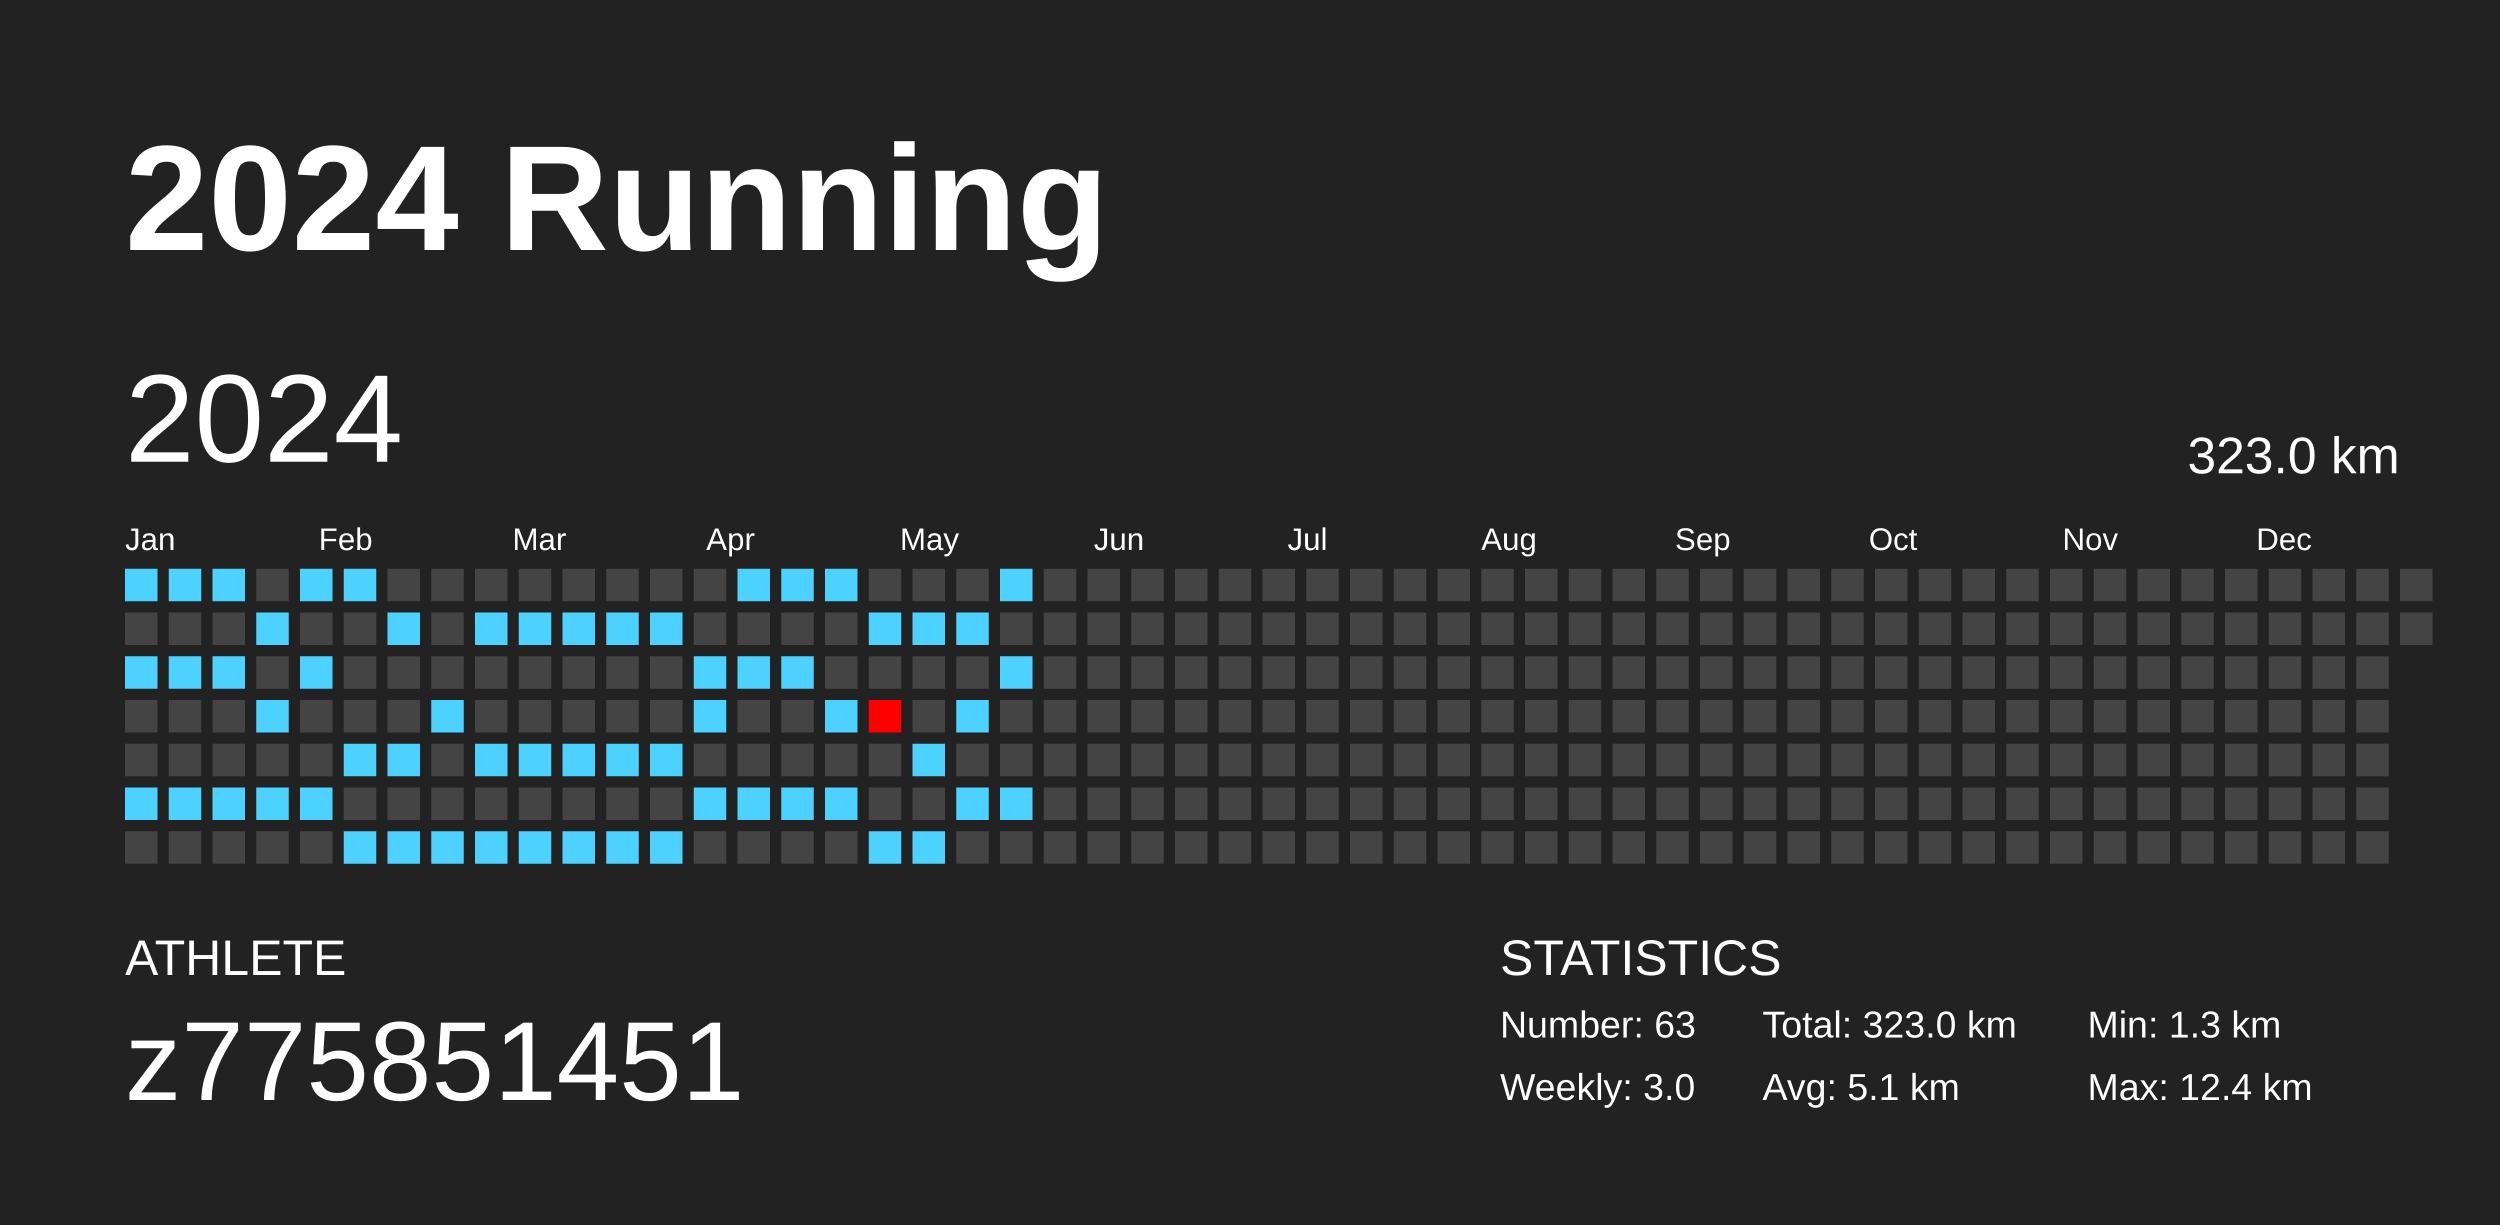
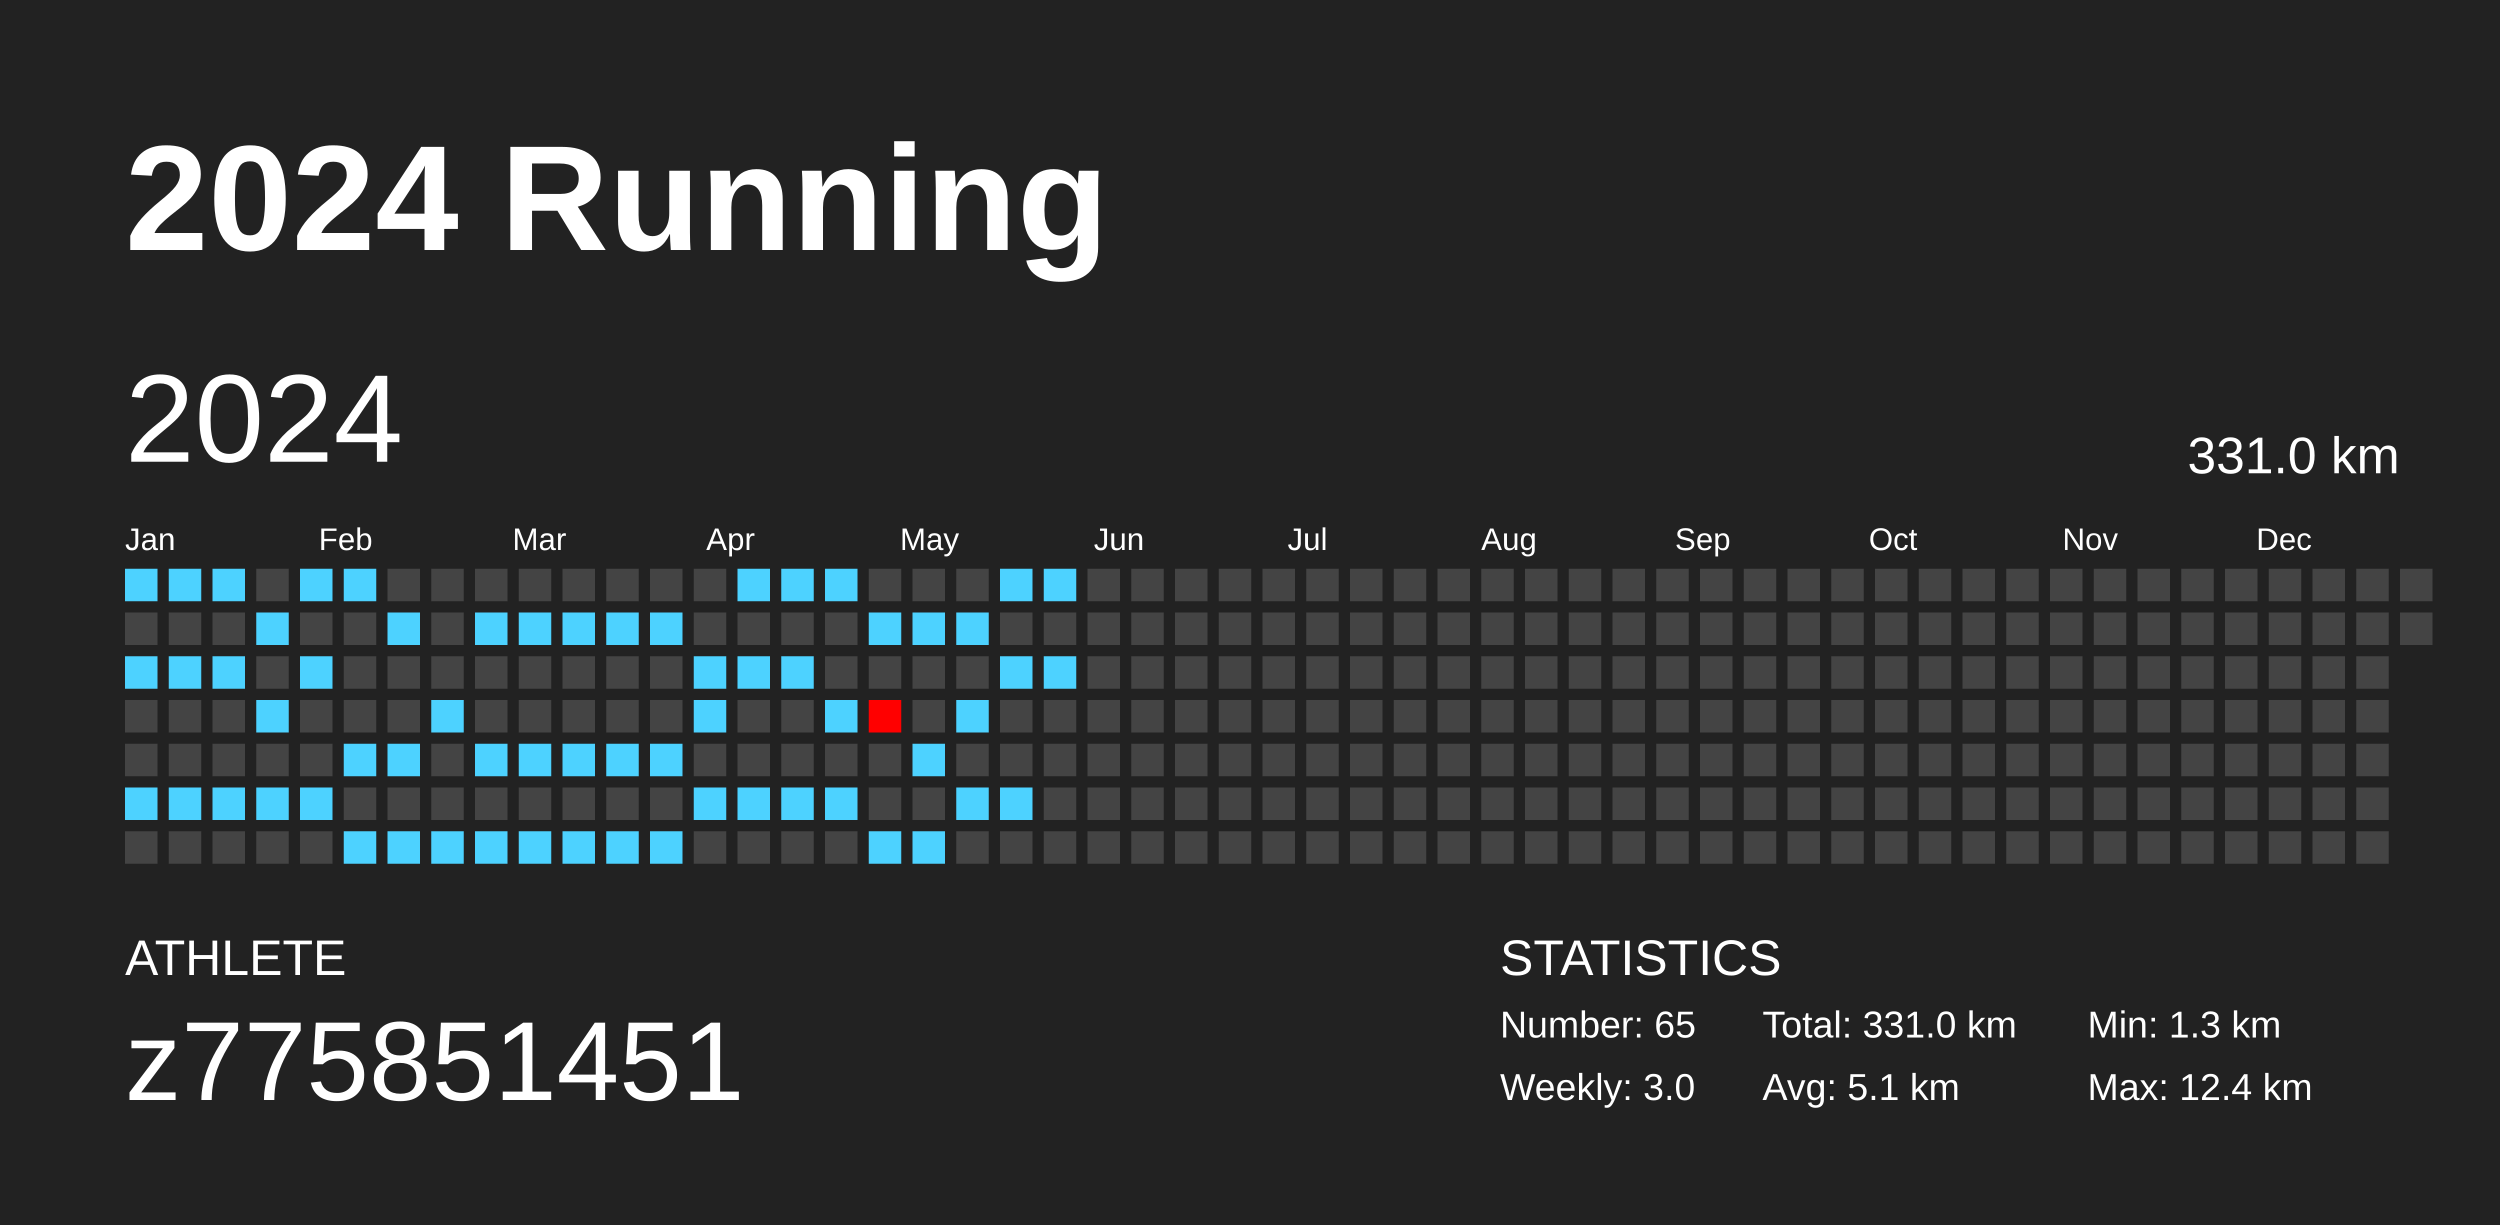
<svg xmlns="http://www.w3.org/2000/svg" baseProfile="full" height="98mm" version="1.1" viewBox="0,0,200,98" width="200mm">
  <defs />
  <rect fill="#222222" height="98" width="200" x="0" y="0" />
  <text fill="#FFFFFF" style="font-size:12px; font-family:Arial; font-weight:bold;" x="10" y="20">2024 Running</text>
  <text fill="#FFFFFF" style="font-size:4px; font-family:Arial" x="10" y="78">ATHLETE</text>
  <text fill="#FFFFFF" style="font-size:9px; font-family:Arial" x="10" y="88">z775851451</text>
  <text fill="#FFFFFF" style="font-size:4px; font-family:Arial" x="120" y="78">STATISTICS</text>
-   <text fill="#FFFFFF" style="font-size:3px; font-family:Arial" x="120" y="83">Number: 63</text>
+   <text fill="#FFFFFF" style="font-size:3px; font-family:Arial" x="120" y="83">Number: 65</text>
  <text fill="#FFFFFF" style="font-size:3px; font-family:Arial" x="120" y="88">Weekly: 3.0</text>
-   <text fill="#FFFFFF" style="font-size:3px; font-family:Arial" x="141" y="83">Total: 323.0 km</text>
+   <text fill="#FFFFFF" style="font-size:3px; font-family:Arial" x="141" y="83">Total: 331.0 km</text>
  <text fill="#FFFFFF" style="font-size:3px; font-family:Arial" x="141" y="88">Avg: 5.1 km</text>
  <text fill="#FFFFFF" style="font-size:3px; font-family:Arial" x="167" y="83">Min: 1.3 km</text>
  <text fill="#FFFFFF" style="font-size:3px; font-family:Arial" x="167" y="88">Max: 12.4 km</text>
  <text dominant-baseline="hanging" fill="#FFFFFF" style="font-size:10.0px; font-family:Arial;" x="10" y="30">2024</text>
-   <text dominant-baseline="hanging" fill="#FFFFFF" style="font-size:4.125px; font-family:Arial;" x="175" y="35">323.0 km</text>
+   <text dominant-baseline="hanging" fill="#FFFFFF" style="font-size:4.125px; font-family:Arial;" x="175" y="35">331.0 km</text>
  <text fill="#FFFFFF" style="font-size:2.5px; font-family:Arial" x="10.0" y="44">Jan</text>
  <text fill="#FFFFFF" style="font-size:2.5px; font-family:Arial" x="25.5" y="44">Feb</text>
  <text fill="#FFFFFF" style="font-size:2.5px; font-family:Arial" x="41.0" y="44">Mar</text>
  <text fill="#FFFFFF" style="font-size:2.5px; font-family:Arial" x="56.5" y="44">Apr</text>
  <text fill="#FFFFFF" style="font-size:2.5px; font-family:Arial" x="72.0" y="44">May</text>
  <text fill="#FFFFFF" style="font-size:2.5px; font-family:Arial" x="87.5" y="44">Jun</text>
  <text fill="#FFFFFF" style="font-size:2.5px; font-family:Arial" x="103.0" y="44">Jul</text>
  <text fill="#FFFFFF" style="font-size:2.5px; font-family:Arial" x="118.5" y="44">Aug</text>
  <text fill="#FFFFFF" style="font-size:2.5px; font-family:Arial" x="134.0" y="44">Sep</text>
  <text fill="#FFFFFF" style="font-size:2.5px; font-family:Arial" x="149.5" y="44">Oct</text>
  <text fill="#FFFFFF" style="font-size:2.5px; font-family:Arial" x="165.0" y="44">Nov</text>
  <text fill="#FFFFFF" style="font-size:2.5px; font-family:Arial" x="180.5" y="44">Dec</text>
  <rect fill="#4dd2ff" height="2.6" width="2.6" x="10.0" y="45.5" />
  <rect fill="#444444" height="2.6" width="2.6" x="10.0" y="49.0" />
  <rect fill="#4dd2ff" height="2.6" width="2.6" x="10.0" y="52.5" />
  <rect fill="#444444" height="2.6" width="2.6" x="10.0" y="56.0" />
  <rect fill="#444444" height="2.6" width="2.6" x="10.0" y="59.5" />
  <rect fill="#4dd2ff" height="2.6" width="2.6" x="10.0" y="63.0" />
  <rect fill="#444444" height="2.6" width="2.6" x="10.0" y="66.5" />
  <rect fill="#4dd2ff" height="2.6" width="2.6" x="13.5" y="45.5" />
  <rect fill="#444444" height="2.6" width="2.6" x="13.5" y="49.0" />
  <rect fill="#4dd2ff" height="2.6" width="2.6" x="13.5" y="52.5" />
  <rect fill="#444444" height="2.6" width="2.6" x="13.5" y="56.0" />
  <rect fill="#444444" height="2.6" width="2.6" x="13.5" y="59.5" />
  <rect fill="#4dd2ff" height="2.6" width="2.6" x="13.5" y="63.0" />
  <rect fill="#444444" height="2.6" width="2.6" x="13.5" y="66.5" />
  <rect fill="#4dd2ff" height="2.6" width="2.6" x="17.0" y="45.5" />
  <rect fill="#444444" height="2.6" width="2.6" x="17.0" y="49.0" />
  <rect fill="#4dd2ff" height="2.6" width="2.6" x="17.0" y="52.5" />
  <rect fill="#444444" height="2.6" width="2.6" x="17.0" y="56.0" />
  <rect fill="#444444" height="2.6" width="2.6" x="17.0" y="59.5" />
  <rect fill="#4dd2ff" height="2.6" width="2.6" x="17.0" y="63.0" />
  <rect fill="#444444" height="2.6" width="2.6" x="17.0" y="66.5" />
  <rect fill="#444444" height="2.6" width="2.6" x="20.5" y="45.5" />
  <rect fill="#4dd2ff" height="2.6" width="2.6" x="20.5" y="49.0" />
  <rect fill="#444444" height="2.6" width="2.6" x="20.5" y="52.5" />
  <rect fill="#4dd2ff" height="2.6" width="2.6" x="20.5" y="56.0" />
  <rect fill="#444444" height="2.6" width="2.6" x="20.5" y="59.5" />
  <rect fill="#4dd2ff" height="2.6" width="2.6" x="20.5" y="63.0" />
  <rect fill="#444444" height="2.6" width="2.6" x="20.5" y="66.5" />
  <rect fill="#4dd2ff" height="2.6" width="2.6" x="24.0" y="45.5" />
  <rect fill="#444444" height="2.6" width="2.6" x="24.0" y="49.0" />
  <rect fill="#4dd2ff" height="2.6" width="2.6" x="24.0" y="52.5" />
  <rect fill="#444444" height="2.6" width="2.6" x="24.0" y="56.0" />
  <rect fill="#444444" height="2.6" width="2.6" x="24.0" y="59.5" />
  <rect fill="#4dd2ff" height="2.6" width="2.6" x="24.0" y="63.0" />
  <rect fill="#444444" height="2.6" width="2.6" x="24.0" y="66.5" />
  <rect fill="#4dd2ff" height="2.6" width="2.6" x="27.5" y="45.5" />
  <rect fill="#444444" height="2.6" width="2.6" x="27.5" y="49.0" />
  <rect fill="#444444" height="2.6" width="2.6" x="27.5" y="52.5" />
  <rect fill="#444444" height="2.6" width="2.6" x="27.5" y="56.0" />
  <rect fill="#4dd2ff" height="2.6" width="2.6" x="27.5" y="59.5" />
  <rect fill="#444444" height="2.6" width="2.6" x="27.5" y="63.0" />
  <rect fill="#4dd2ff" height="2.6" width="2.6" x="27.5" y="66.5" />
  <rect fill="#444444" height="2.6" width="2.6" x="31.0" y="45.5" />
  <rect fill="#4dd2ff" height="2.6" width="2.6" x="31.0" y="49.0" />
  <rect fill="#444444" height="2.6" width="2.6" x="31.0" y="52.5" />
  <rect fill="#444444" height="2.6" width="2.6" x="31.0" y="56.0" />
  <rect fill="#4dd2ff" height="2.6" width="2.6" x="31.0" y="59.5" />
  <rect fill="#444444" height="2.6" width="2.6" x="31.0" y="63.0" />
  <rect fill="#4dd2ff" height="2.6" width="2.6" x="31.0" y="66.5" />
  <rect fill="#444444" height="2.6" width="2.6" x="34.5" y="45.5" />
  <rect fill="#444444" height="2.6" width="2.6" x="34.5" y="49.0" />
  <rect fill="#444444" height="2.6" width="2.6" x="34.5" y="52.5" />
  <rect fill="#4dd2ff" height="2.6" width="2.6" x="34.5" y="56.0" />
  <rect fill="#444444" height="2.6" width="2.6" x="34.5" y="59.5" />
  <rect fill="#444444" height="2.6" width="2.6" x="34.5" y="63.0" />
  <rect fill="#4dd2ff" height="2.6" width="2.6" x="34.5" y="66.5" />
  <rect fill="#444444" height="2.6" width="2.6" x="38.0" y="45.5" />
  <rect fill="#4dd2ff" height="2.6" width="2.6" x="38.0" y="49.0" />
  <rect fill="#444444" height="2.6" width="2.6" x="38.0" y="52.5" />
  <rect fill="#444444" height="2.6" width="2.6" x="38.0" y="56.0" />
  <rect fill="#4dd2ff" height="2.6" width="2.6" x="38.0" y="59.5" />
  <rect fill="#444444" height="2.6" width="2.6" x="38.0" y="63.0" />
  <rect fill="#4dd2ff" height="2.6" width="2.6" x="38.0" y="66.5" />
  <rect fill="#444444" height="2.6" width="2.6" x="41.5" y="45.5" />
  <rect fill="#4dd2ff" height="2.6" width="2.6" x="41.5" y="49.0" />
  <rect fill="#444444" height="2.6" width="2.6" x="41.5" y="52.5" />
  <rect fill="#444444" height="2.6" width="2.6" x="41.5" y="56.0" />
  <rect fill="#4dd2ff" height="2.6" width="2.6" x="41.5" y="59.5" />
  <rect fill="#444444" height="2.6" width="2.6" x="41.5" y="63.0" />
  <rect fill="#4dd2ff" height="2.6" width="2.6" x="41.5" y="66.5" />
  <rect fill="#444444" height="2.6" width="2.6" x="45.0" y="45.5" />
  <rect fill="#4dd2ff" height="2.6" width="2.6" x="45.0" y="49.0" />
  <rect fill="#444444" height="2.6" width="2.6" x="45.0" y="52.5" />
  <rect fill="#444444" height="2.6" width="2.6" x="45.0" y="56.0" />
  <rect fill="#4dd2ff" height="2.6" width="2.6" x="45.0" y="59.5" />
  <rect fill="#444444" height="2.6" width="2.6" x="45.0" y="63.0" />
  <rect fill="#4dd2ff" height="2.6" width="2.6" x="45.0" y="66.5" />
  <rect fill="#444444" height="2.6" width="2.6" x="48.5" y="45.5" />
  <rect fill="#4dd2ff" height="2.6" width="2.6" x="48.5" y="49.0" />
  <rect fill="#444444" height="2.6" width="2.6" x="48.5" y="52.5" />
  <rect fill="#444444" height="2.6" width="2.6" x="48.5" y="56.0" />
  <rect fill="#4dd2ff" height="2.6" width="2.6" x="48.5" y="59.5" />
  <rect fill="#444444" height="2.6" width="2.6" x="48.5" y="63.0" />
  <rect fill="#4dd2ff" height="2.6" width="2.6" x="48.5" y="66.5" />
  <rect fill="#444444" height="2.6" width="2.6" x="52.0" y="45.5" />
  <rect fill="#4dd2ff" height="2.6" width="2.6" x="52.0" y="49.0" />
  <rect fill="#444444" height="2.6" width="2.6" x="52.0" y="52.5" />
  <rect fill="#444444" height="2.6" width="2.6" x="52.0" y="56.0" />
  <rect fill="#4dd2ff" height="2.6" width="2.6" x="52.0" y="59.5" />
  <rect fill="#444444" height="2.6" width="2.6" x="52.0" y="63.0" />
  <rect fill="#4dd2ff" height="2.6" width="2.6" x="52.0" y="66.5" />
  <rect fill="#444444" height="2.6" width="2.6" x="55.5" y="45.5" />
  <rect fill="#444444" height="2.6" width="2.6" x="55.5" y="49.0" />
  <rect fill="#4dd2ff" height="2.6" width="2.6" x="55.5" y="52.5" />
  <rect fill="#4dd2ff" height="2.6" width="2.6" x="55.5" y="56.0" />
  <rect fill="#444444" height="2.6" width="2.6" x="55.5" y="59.5" />
  <rect fill="#4dd2ff" height="2.6" width="2.6" x="55.5" y="63.0" />
  <rect fill="#444444" height="2.6" width="2.6" x="55.5" y="66.5" />
  <rect fill="#4dd2ff" height="2.6" width="2.6" x="59.0" y="45.5" />
  <rect fill="#444444" height="2.6" width="2.6" x="59.0" y="49.0" />
  <rect fill="#4dd2ff" height="2.6" width="2.6" x="59.0" y="52.5" />
  <rect fill="#444444" height="2.6" width="2.6" x="59.0" y="56.0" />
  <rect fill="#444444" height="2.6" width="2.6" x="59.0" y="59.5" />
  <rect fill="#4dd2ff" height="2.6" width="2.6" x="59.0" y="63.0" />
  <rect fill="#444444" height="2.6" width="2.6" x="59.0" y="66.5" />
  <rect fill="#4dd2ff" height="2.6" width="2.6" x="62.5" y="45.5" />
  <rect fill="#444444" height="2.6" width="2.6" x="62.5" y="49.0" />
  <rect fill="#4dd2ff" height="2.6" width="2.6" x="62.5" y="52.5" />
  <rect fill="#444444" height="2.6" width="2.6" x="62.5" y="56.0" />
  <rect fill="#444444" height="2.6" width="2.6" x="62.5" y="59.5" />
  <rect fill="#4dd2ff" height="2.6" width="2.6" x="62.5" y="63.0" />
  <rect fill="#444444" height="2.6" width="2.6" x="62.5" y="66.5" />
  <rect fill="#4dd2ff" height="2.6" width="2.6" x="66.0" y="45.5" />
  <rect fill="#444444" height="2.6" width="2.6" x="66.0" y="49.0" />
  <rect fill="#444444" height="2.6" width="2.6" x="66.0" y="52.5" />
  <rect fill="#4dd2ff" height="2.6" width="2.6" x="66.0" y="56.0" />
  <rect fill="#444444" height="2.6" width="2.6" x="66.0" y="59.5" />
  <rect fill="#4dd2ff" height="2.6" width="2.6" x="66.0" y="63.0" />
  <rect fill="#444444" height="2.6" width="2.6" x="66.0" y="66.5" />
  <rect fill="#444444" height="2.6" width="2.6" x="69.5" y="45.5" />
  <rect fill="#4dd2ff" height="2.6" width="2.6" x="69.5" y="49.0" />
  <rect fill="#444444" height="2.6" width="2.6" x="69.5" y="52.5" />
  <rect fill="#ff0000" height="2.6" width="2.6" x="69.5" y="56.0" />
  <rect fill="#444444" height="2.6" width="2.6" x="69.5" y="59.5" />
  <rect fill="#444444" height="2.6" width="2.6" x="69.5" y="63.0" />
  <rect fill="#4dd2ff" height="2.6" width="2.6" x="69.5" y="66.5" />
  <rect fill="#444444" height="2.6" width="2.6" x="73.0" y="45.5" />
  <rect fill="#4dd2ff" height="2.6" width="2.6" x="73.0" y="49.0" />
  <rect fill="#444444" height="2.6" width="2.6" x="73.0" y="52.5" />
  <rect fill="#444444" height="2.6" width="2.6" x="73.0" y="56.0" />
  <rect fill="#4dd2ff" height="2.6" width="2.6" x="73.0" y="59.5" />
  <rect fill="#444444" height="2.6" width="2.6" x="73.0" y="63.0" />
  <rect fill="#4dd2ff" height="2.6" width="2.6" x="73.0" y="66.5" />
  <rect fill="#444444" height="2.6" width="2.6" x="76.5" y="45.5" />
  <rect fill="#4dd2ff" height="2.6" width="2.6" x="76.5" y="49.0" />
  <rect fill="#444444" height="2.6" width="2.6" x="76.5" y="52.5" />
  <rect fill="#4dd2ff" height="2.6" width="2.6" x="76.5" y="56.0" />
  <rect fill="#444444" height="2.6" width="2.6" x="76.5" y="59.5" />
  <rect fill="#4dd2ff" height="2.6" width="2.6" x="76.5" y="63.0" />
  <rect fill="#444444" height="2.6" width="2.6" x="76.5" y="66.5" />
  <rect fill="#4dd2ff" height="2.6" width="2.6" x="80.0" y="45.5" />
  <rect fill="#444444" height="2.6" width="2.6" x="80.0" y="49.0" />
  <rect fill="#4dd2ff" height="2.6" width="2.6" x="80.0" y="52.5" />
  <rect fill="#444444" height="2.6" width="2.6" x="80.0" y="56.0" />
  <rect fill="#444444" height="2.6" width="2.6" x="80.0" y="59.5" />
  <rect fill="#4dd2ff" height="2.6" width="2.6" x="80.0" y="63.0" />
  <rect fill="#444444" height="2.6" width="2.6" x="80.0" y="66.5" />
-   <rect fill="#444444" height="2.6" width="2.6" x="83.5" y="45.5" />
+   <rect fill="#4dd2ff" height="2.6" width="2.6" x="83.5" y="45.5" />
  <rect fill="#444444" height="2.6" width="2.6" x="83.5" y="49.0" />
-   <rect fill="#444444" height="2.6" width="2.6" x="83.5" y="52.5" />
+   <rect fill="#4dd2ff" height="2.6" width="2.6" x="83.5" y="52.5" />
  <rect fill="#444444" height="2.6" width="2.6" x="83.5" y="56.0" />
  <rect fill="#444444" height="2.6" width="2.6" x="83.5" y="59.5" />
  <rect fill="#444444" height="2.6" width="2.6" x="83.5" y="63.0" />
  <rect fill="#444444" height="2.6" width="2.6" x="83.5" y="66.5" />
  <rect fill="#444444" height="2.6" width="2.6" x="87.0" y="45.5" />
  <rect fill="#444444" height="2.6" width="2.6" x="87.0" y="49.0" />
  <rect fill="#444444" height="2.6" width="2.6" x="87.0" y="52.5" />
  <rect fill="#444444" height="2.6" width="2.6" x="87.0" y="56.0" />
  <rect fill="#444444" height="2.6" width="2.6" x="87.0" y="59.5" />
  <rect fill="#444444" height="2.6" width="2.6" x="87.0" y="63.0" />
  <rect fill="#444444" height="2.6" width="2.6" x="87.0" y="66.5" />
  <rect fill="#444444" height="2.6" width="2.6" x="90.5" y="45.5" />
  <rect fill="#444444" height="2.6" width="2.6" x="90.5" y="49.0" />
  <rect fill="#444444" height="2.6" width="2.6" x="90.5" y="52.5" />
  <rect fill="#444444" height="2.6" width="2.6" x="90.5" y="56.0" />
  <rect fill="#444444" height="2.6" width="2.6" x="90.5" y="59.5" />
  <rect fill="#444444" height="2.6" width="2.6" x="90.5" y="63.0" />
  <rect fill="#444444" height="2.6" width="2.6" x="90.5" y="66.5" />
  <rect fill="#444444" height="2.6" width="2.6" x="94.0" y="45.5" />
  <rect fill="#444444" height="2.6" width="2.6" x="94.0" y="49.0" />
  <rect fill="#444444" height="2.6" width="2.6" x="94.0" y="52.5" />
  <rect fill="#444444" height="2.6" width="2.6" x="94.0" y="56.0" />
  <rect fill="#444444" height="2.6" width="2.6" x="94.0" y="59.5" />
  <rect fill="#444444" height="2.6" width="2.6" x="94.0" y="63.0" />
  <rect fill="#444444" height="2.6" width="2.6" x="94.0" y="66.5" />
  <rect fill="#444444" height="2.6" width="2.6" x="97.5" y="45.5" />
  <rect fill="#444444" height="2.6" width="2.6" x="97.5" y="49.0" />
  <rect fill="#444444" height="2.6" width="2.6" x="97.5" y="52.5" />
  <rect fill="#444444" height="2.6" width="2.6" x="97.5" y="56.0" />
  <rect fill="#444444" height="2.6" width="2.6" x="97.5" y="59.5" />
  <rect fill="#444444" height="2.6" width="2.6" x="97.5" y="63.0" />
  <rect fill="#444444" height="2.6" width="2.6" x="97.5" y="66.5" />
  <rect fill="#444444" height="2.6" width="2.6" x="101.0" y="45.5" />
  <rect fill="#444444" height="2.6" width="2.6" x="101.0" y="49.0" />
  <rect fill="#444444" height="2.6" width="2.6" x="101.0" y="52.5" />
  <rect fill="#444444" height="2.6" width="2.6" x="101.0" y="56.0" />
  <rect fill="#444444" height="2.6" width="2.6" x="101.0" y="59.5" />
  <rect fill="#444444" height="2.6" width="2.6" x="101.0" y="63.0" />
  <rect fill="#444444" height="2.6" width="2.6" x="101.0" y="66.5" />
  <rect fill="#444444" height="2.6" width="2.6" x="104.5" y="45.5" />
  <rect fill="#444444" height="2.6" width="2.6" x="104.5" y="49.0" />
  <rect fill="#444444" height="2.6" width="2.6" x="104.5" y="52.5" />
  <rect fill="#444444" height="2.6" width="2.6" x="104.5" y="56.0" />
  <rect fill="#444444" height="2.6" width="2.6" x="104.5" y="59.5" />
  <rect fill="#444444" height="2.6" width="2.6" x="104.5" y="63.0" />
  <rect fill="#444444" height="2.6" width="2.6" x="104.5" y="66.5" />
  <rect fill="#444444" height="2.6" width="2.6" x="108.0" y="45.5" />
  <rect fill="#444444" height="2.6" width="2.6" x="108.0" y="49.0" />
  <rect fill="#444444" height="2.6" width="2.6" x="108.0" y="52.5" />
  <rect fill="#444444" height="2.6" width="2.6" x="108.0" y="56.0" />
  <rect fill="#444444" height="2.6" width="2.6" x="108.0" y="59.5" />
  <rect fill="#444444" height="2.6" width="2.6" x="108.0" y="63.0" />
  <rect fill="#444444" height="2.6" width="2.6" x="108.0" y="66.5" />
  <rect fill="#444444" height="2.6" width="2.6" x="111.5" y="45.5" />
  <rect fill="#444444" height="2.6" width="2.6" x="111.5" y="49.0" />
  <rect fill="#444444" height="2.6" width="2.6" x="111.5" y="52.5" />
  <rect fill="#444444" height="2.6" width="2.6" x="111.5" y="56.0" />
  <rect fill="#444444" height="2.6" width="2.6" x="111.5" y="59.5" />
  <rect fill="#444444" height="2.6" width="2.6" x="111.5" y="63.0" />
  <rect fill="#444444" height="2.6" width="2.6" x="111.5" y="66.5" />
  <rect fill="#444444" height="2.6" width="2.6" x="115.0" y="45.5" />
  <rect fill="#444444" height="2.6" width="2.6" x="115.0" y="49.0" />
  <rect fill="#444444" height="2.6" width="2.6" x="115.0" y="52.5" />
  <rect fill="#444444" height="2.6" width="2.6" x="115.0" y="56.0" />
  <rect fill="#444444" height="2.6" width="2.6" x="115.0" y="59.5" />
  <rect fill="#444444" height="2.6" width="2.6" x="115.0" y="63.0" />
  <rect fill="#444444" height="2.6" width="2.6" x="115.0" y="66.5" />
  <rect fill="#444444" height="2.6" width="2.6" x="118.5" y="45.5" />
  <rect fill="#444444" height="2.6" width="2.6" x="118.5" y="49.0" />
  <rect fill="#444444" height="2.6" width="2.6" x="118.5" y="52.5" />
  <rect fill="#444444" height="2.6" width="2.6" x="118.5" y="56.0" />
  <rect fill="#444444" height="2.6" width="2.6" x="118.5" y="59.5" />
  <rect fill="#444444" height="2.6" width="2.6" x="118.5" y="63.0" />
  <rect fill="#444444" height="2.6" width="2.6" x="118.5" y="66.5" />
  <rect fill="#444444" height="2.6" width="2.6" x="122.0" y="45.5" />
  <rect fill="#444444" height="2.6" width="2.6" x="122.0" y="49.0" />
  <rect fill="#444444" height="2.6" width="2.6" x="122.0" y="52.5" />
  <rect fill="#444444" height="2.6" width="2.6" x="122.0" y="56.0" />
  <rect fill="#444444" height="2.6" width="2.6" x="122.0" y="59.5" />
  <rect fill="#444444" height="2.6" width="2.6" x="122.0" y="63.0" />
  <rect fill="#444444" height="2.6" width="2.6" x="122.0" y="66.5" />
  <rect fill="#444444" height="2.6" width="2.6" x="125.5" y="45.5" />
  <rect fill="#444444" height="2.6" width="2.6" x="125.5" y="49.0" />
  <rect fill="#444444" height="2.6" width="2.6" x="125.5" y="52.5" />
  <rect fill="#444444" height="2.6" width="2.6" x="125.5" y="56.0" />
  <rect fill="#444444" height="2.6" width="2.6" x="125.5" y="59.5" />
  <rect fill="#444444" height="2.6" width="2.6" x="125.5" y="63.0" />
  <rect fill="#444444" height="2.6" width="2.6" x="125.5" y="66.5" />
  <rect fill="#444444" height="2.6" width="2.6" x="129.0" y="45.5" />
  <rect fill="#444444" height="2.6" width="2.6" x="129.0" y="49.0" />
  <rect fill="#444444" height="2.6" width="2.6" x="129.0" y="52.5" />
  <rect fill="#444444" height="2.6" width="2.6" x="129.0" y="56.0" />
  <rect fill="#444444" height="2.6" width="2.6" x="129.0" y="59.5" />
  <rect fill="#444444" height="2.6" width="2.6" x="129.0" y="63.0" />
  <rect fill="#444444" height="2.6" width="2.6" x="129.0" y="66.5" />
  <rect fill="#444444" height="2.6" width="2.6" x="132.5" y="45.5" />
  <rect fill="#444444" height="2.6" width="2.6" x="132.5" y="49.0" />
  <rect fill="#444444" height="2.6" width="2.6" x="132.5" y="52.5" />
  <rect fill="#444444" height="2.6" width="2.6" x="132.5" y="56.0" />
  <rect fill="#444444" height="2.6" width="2.6" x="132.5" y="59.5" />
  <rect fill="#444444" height="2.6" width="2.6" x="132.5" y="63.0" />
  <rect fill="#444444" height="2.6" width="2.6" x="132.5" y="66.5" />
  <rect fill="#444444" height="2.6" width="2.6" x="136.0" y="45.5" />
  <rect fill="#444444" height="2.6" width="2.6" x="136.0" y="49.0" />
  <rect fill="#444444" height="2.6" width="2.6" x="136.0" y="52.5" />
  <rect fill="#444444" height="2.6" width="2.6" x="136.0" y="56.0" />
  <rect fill="#444444" height="2.6" width="2.6" x="136.0" y="59.5" />
  <rect fill="#444444" height="2.6" width="2.6" x="136.0" y="63.0" />
  <rect fill="#444444" height="2.6" width="2.6" x="136.0" y="66.5" />
  <rect fill="#444444" height="2.6" width="2.6" x="139.5" y="45.5" />
  <rect fill="#444444" height="2.6" width="2.6" x="139.5" y="49.0" />
  <rect fill="#444444" height="2.6" width="2.6" x="139.5" y="52.5" />
  <rect fill="#444444" height="2.6" width="2.6" x="139.5" y="56.0" />
  <rect fill="#444444" height="2.6" width="2.6" x="139.5" y="59.5" />
  <rect fill="#444444" height="2.6" width="2.6" x="139.5" y="63.0" />
  <rect fill="#444444" height="2.6" width="2.6" x="139.5" y="66.5" />
  <rect fill="#444444" height="2.6" width="2.6" x="143.0" y="45.5" />
  <rect fill="#444444" height="2.6" width="2.6" x="143.0" y="49.0" />
  <rect fill="#444444" height="2.6" width="2.6" x="143.0" y="52.5" />
  <rect fill="#444444" height="2.6" width="2.6" x="143.0" y="56.0" />
  <rect fill="#444444" height="2.6" width="2.6" x="143.0" y="59.5" />
  <rect fill="#444444" height="2.6" width="2.6" x="143.0" y="63.0" />
  <rect fill="#444444" height="2.6" width="2.6" x="143.0" y="66.5" />
  <rect fill="#444444" height="2.6" width="2.6" x="146.5" y="45.5" />
  <rect fill="#444444" height="2.6" width="2.6" x="146.5" y="49.0" />
  <rect fill="#444444" height="2.6" width="2.6" x="146.5" y="52.5" />
  <rect fill="#444444" height="2.6" width="2.6" x="146.5" y="56.0" />
  <rect fill="#444444" height="2.6" width="2.6" x="146.5" y="59.5" />
  <rect fill="#444444" height="2.6" width="2.6" x="146.5" y="63.0" />
  <rect fill="#444444" height="2.6" width="2.6" x="146.5" y="66.5" />
  <rect fill="#444444" height="2.6" width="2.6" x="150.0" y="45.5" />
  <rect fill="#444444" height="2.6" width="2.6" x="150.0" y="49.0" />
  <rect fill="#444444" height="2.6" width="2.6" x="150.0" y="52.5" />
  <rect fill="#444444" height="2.6" width="2.6" x="150.0" y="56.0" />
  <rect fill="#444444" height="2.6" width="2.6" x="150.0" y="59.5" />
  <rect fill="#444444" height="2.6" width="2.6" x="150.0" y="63.0" />
  <rect fill="#444444" height="2.6" width="2.6" x="150.0" y="66.5" />
  <rect fill="#444444" height="2.6" width="2.6" x="153.5" y="45.5" />
  <rect fill="#444444" height="2.6" width="2.6" x="153.5" y="49.0" />
  <rect fill="#444444" height="2.6" width="2.6" x="153.5" y="52.5" />
  <rect fill="#444444" height="2.6" width="2.6" x="153.5" y="56.0" />
  <rect fill="#444444" height="2.6" width="2.6" x="153.5" y="59.5" />
  <rect fill="#444444" height="2.6" width="2.6" x="153.5" y="63.0" />
  <rect fill="#444444" height="2.6" width="2.6" x="153.5" y="66.5" />
  <rect fill="#444444" height="2.6" width="2.6" x="157.0" y="45.5" />
  <rect fill="#444444" height="2.6" width="2.6" x="157.0" y="49.0" />
  <rect fill="#444444" height="2.6" width="2.6" x="157.0" y="52.5" />
  <rect fill="#444444" height="2.6" width="2.6" x="157.0" y="56.0" />
  <rect fill="#444444" height="2.6" width="2.6" x="157.0" y="59.5" />
  <rect fill="#444444" height="2.6" width="2.6" x="157.0" y="63.0" />
  <rect fill="#444444" height="2.6" width="2.6" x="157.0" y="66.5" />
  <rect fill="#444444" height="2.6" width="2.6" x="160.5" y="45.5" />
  <rect fill="#444444" height="2.6" width="2.6" x="160.5" y="49.0" />
  <rect fill="#444444" height="2.6" width="2.6" x="160.5" y="52.5" />
  <rect fill="#444444" height="2.6" width="2.6" x="160.5" y="56.0" />
  <rect fill="#444444" height="2.6" width="2.6" x="160.5" y="59.5" />
  <rect fill="#444444" height="2.6" width="2.6" x="160.5" y="63.0" />
  <rect fill="#444444" height="2.6" width="2.6" x="160.5" y="66.5" />
  <rect fill="#444444" height="2.6" width="2.6" x="164.0" y="45.5" />
  <rect fill="#444444" height="2.6" width="2.6" x="164.0" y="49.0" />
  <rect fill="#444444" height="2.6" width="2.6" x="164.0" y="52.5" />
  <rect fill="#444444" height="2.6" width="2.6" x="164.0" y="56.0" />
  <rect fill="#444444" height="2.6" width="2.6" x="164.0" y="59.5" />
  <rect fill="#444444" height="2.6" width="2.6" x="164.0" y="63.0" />
  <rect fill="#444444" height="2.6" width="2.6" x="164.0" y="66.5" />
  <rect fill="#444444" height="2.6" width="2.6" x="167.5" y="45.5" />
  <rect fill="#444444" height="2.6" width="2.6" x="167.5" y="49.0" />
  <rect fill="#444444" height="2.6" width="2.6" x="167.5" y="52.5" />
  <rect fill="#444444" height="2.6" width="2.6" x="167.5" y="56.0" />
  <rect fill="#444444" height="2.6" width="2.6" x="167.5" y="59.5" />
  <rect fill="#444444" height="2.6" width="2.6" x="167.5" y="63.0" />
  <rect fill="#444444" height="2.6" width="2.6" x="167.5" y="66.5" />
  <rect fill="#444444" height="2.6" width="2.6" x="171.0" y="45.5" />
  <rect fill="#444444" height="2.6" width="2.6" x="171.0" y="49.0" />
  <rect fill="#444444" height="2.6" width="2.6" x="171.0" y="52.5" />
  <rect fill="#444444" height="2.6" width="2.6" x="171.0" y="56.0" />
  <rect fill="#444444" height="2.6" width="2.6" x="171.0" y="59.5" />
  <rect fill="#444444" height="2.6" width="2.6" x="171.0" y="63.0" />
  <rect fill="#444444" height="2.6" width="2.6" x="171.0" y="66.5" />
  <rect fill="#444444" height="2.6" width="2.6" x="174.5" y="45.5" />
  <rect fill="#444444" height="2.6" width="2.6" x="174.5" y="49.0" />
  <rect fill="#444444" height="2.6" width="2.6" x="174.5" y="52.5" />
  <rect fill="#444444" height="2.6" width="2.6" x="174.5" y="56.0" />
  <rect fill="#444444" height="2.6" width="2.6" x="174.5" y="59.5" />
  <rect fill="#444444" height="2.6" width="2.6" x="174.5" y="63.0" />
  <rect fill="#444444" height="2.6" width="2.6" x="174.5" y="66.5" />
  <rect fill="#444444" height="2.6" width="2.6" x="178.0" y="45.5" />
  <rect fill="#444444" height="2.6" width="2.6" x="178.0" y="49.0" />
  <rect fill="#444444" height="2.6" width="2.6" x="178.0" y="52.5" />
  <rect fill="#444444" height="2.6" width="2.6" x="178.0" y="56.0" />
  <rect fill="#444444" height="2.6" width="2.6" x="178.0" y="59.5" />
  <rect fill="#444444" height="2.6" width="2.6" x="178.0" y="63.0" />
  <rect fill="#444444" height="2.6" width="2.6" x="178.0" y="66.5" />
  <rect fill="#444444" height="2.6" width="2.6" x="181.5" y="45.5" />
  <rect fill="#444444" height="2.6" width="2.6" x="181.5" y="49.0" />
  <rect fill="#444444" height="2.6" width="2.6" x="181.5" y="52.5" />
  <rect fill="#444444" height="2.6" width="2.6" x="181.5" y="56.0" />
  <rect fill="#444444" height="2.6" width="2.6" x="181.5" y="59.5" />
  <rect fill="#444444" height="2.6" width="2.6" x="181.5" y="63.0" />
  <rect fill="#444444" height="2.6" width="2.6" x="181.5" y="66.5" />
  <rect fill="#444444" height="2.6" width="2.6" x="185.0" y="45.5" />
  <rect fill="#444444" height="2.6" width="2.6" x="185.0" y="49.0" />
  <rect fill="#444444" height="2.6" width="2.6" x="185.0" y="52.5" />
  <rect fill="#444444" height="2.6" width="2.6" x="185.0" y="56.0" />
  <rect fill="#444444" height="2.6" width="2.6" x="185.0" y="59.5" />
  <rect fill="#444444" height="2.6" width="2.6" x="185.0" y="63.0" />
  <rect fill="#444444" height="2.6" width="2.6" x="185.0" y="66.5" />
  <rect fill="#444444" height="2.6" width="2.6" x="188.5" y="45.5" />
  <rect fill="#444444" height="2.6" width="2.6" x="188.5" y="49.0" />
  <rect fill="#444444" height="2.6" width="2.6" x="188.5" y="52.5" />
  <rect fill="#444444" height="2.6" width="2.6" x="188.5" y="56.0" />
  <rect fill="#444444" height="2.6" width="2.6" x="188.5" y="59.5" />
  <rect fill="#444444" height="2.6" width="2.6" x="188.5" y="63.0" />
  <rect fill="#444444" height="2.6" width="2.6" x="188.5" y="66.5" />
  <rect fill="#444444" height="2.6" width="2.6" x="192.0" y="45.5" />
  <rect fill="#444444" height="2.6" width="2.6" x="192.0" y="49.0" />
</svg>
